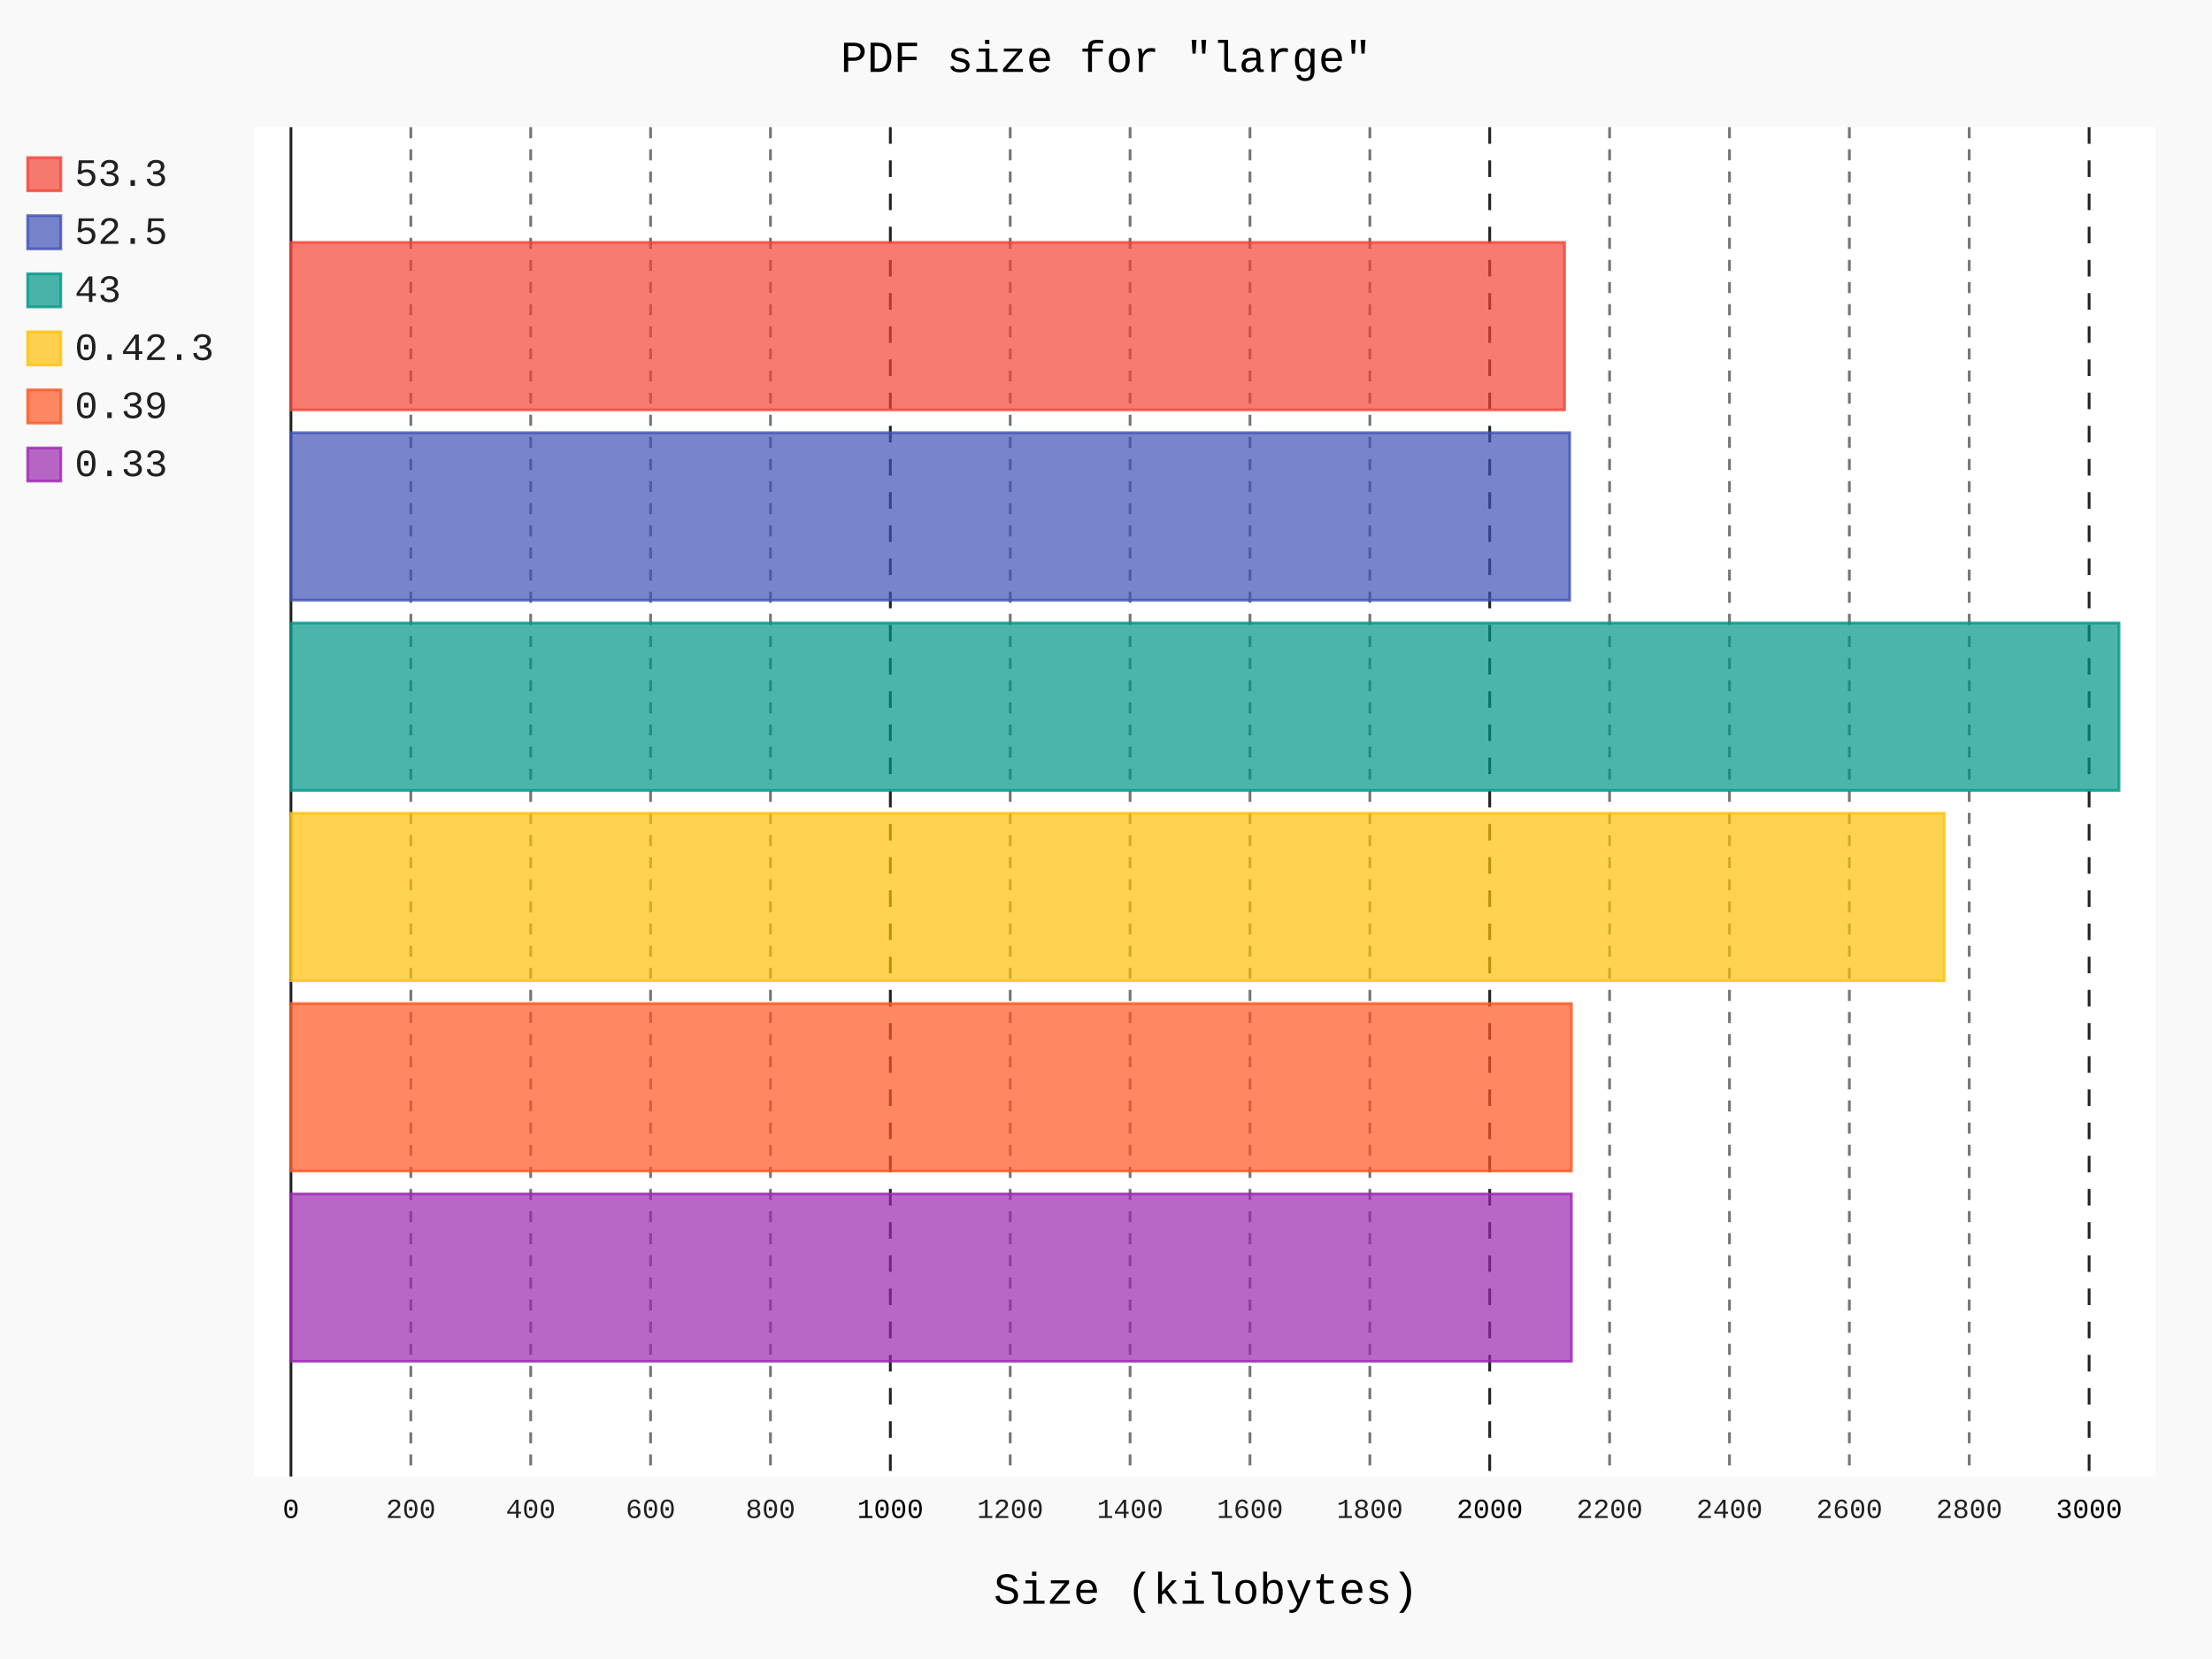
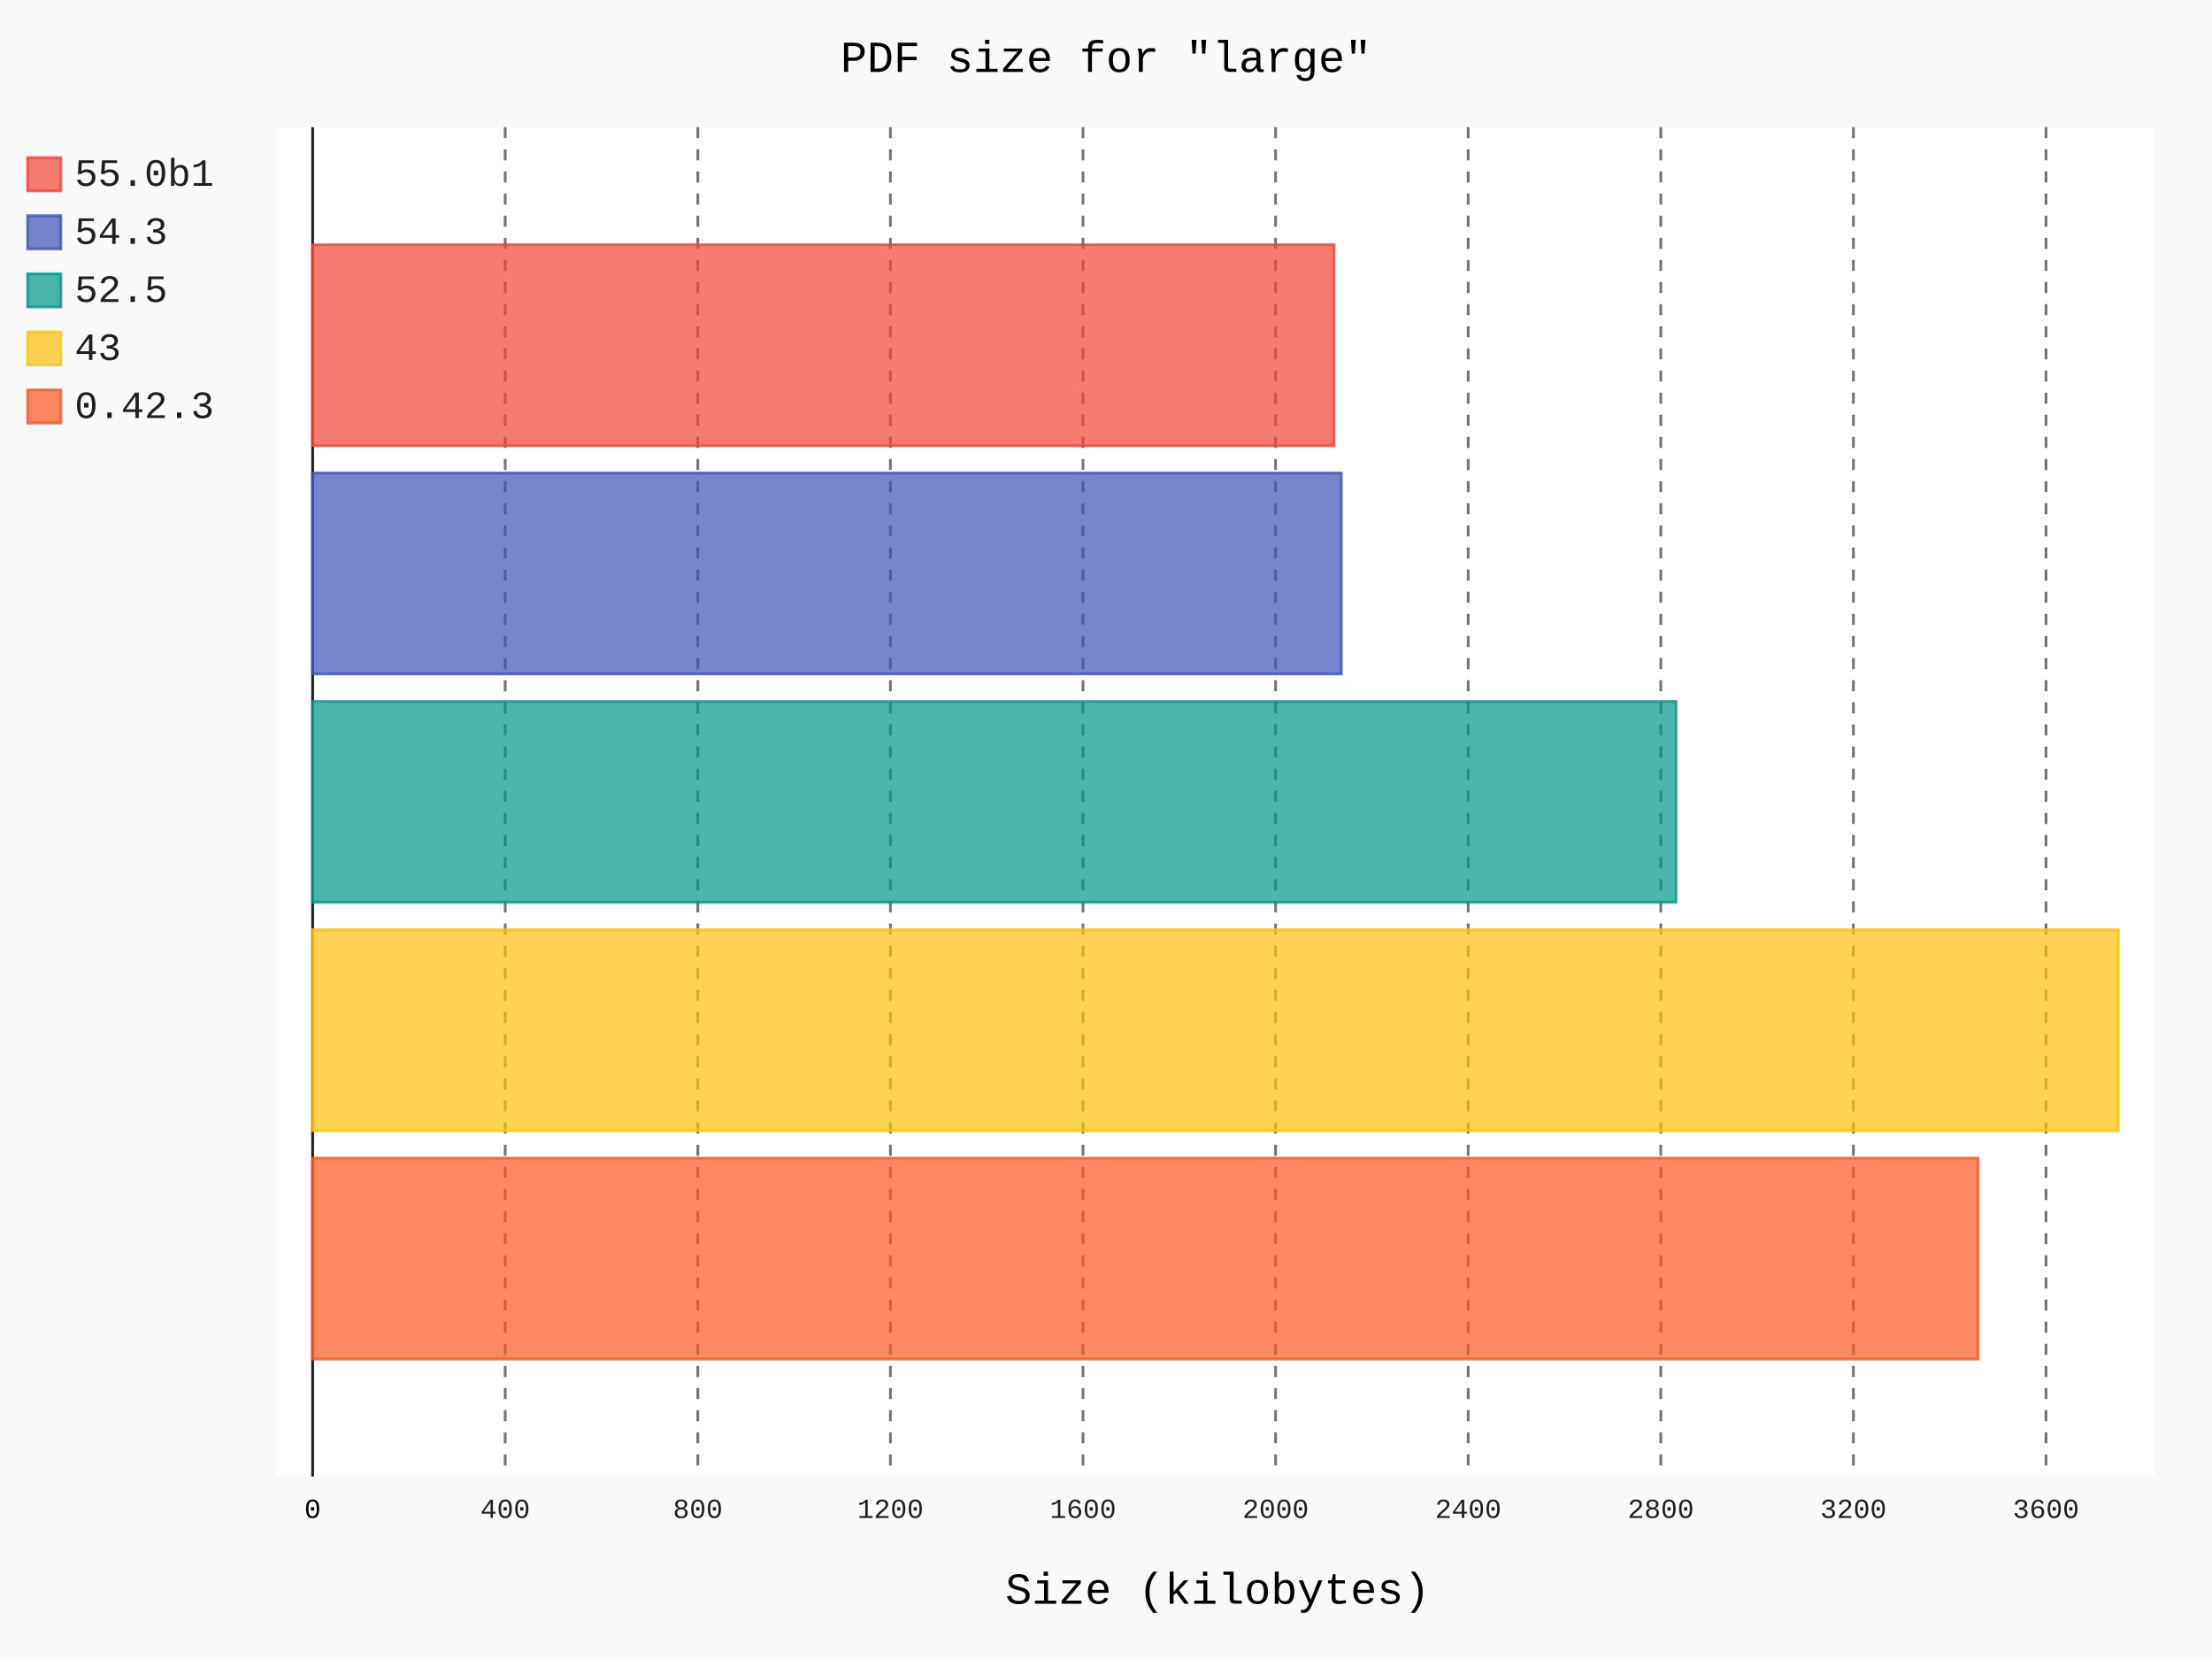
- <svg xmlns="http://www.w3.org/2000/svg" id="chart-12a24b7e-b9f4-4278-a107-c342b512b8ce" class="pygal-chart" viewBox="0 0 800 600">
+ <svg xmlns="http://www.w3.org/2000/svg" id="chart-38e1c54b-26ef-4450-a2d9-f6ccaeca7c88" class="pygal-chart" viewBox="0 0 800 600">
  <defs>
-     <style type="text/css">#chart-12a24b7e-b9f4-4278-a107-c342b512b8ce{-webkit-user-select:none;-webkit-font-smoothing:antialiased;font-family:Consolas,"Liberation Mono",Menlo,Courier,monospace}#chart-12a24b7e-b9f4-4278-a107-c342b512b8ce .title{font-family:Consolas,"Liberation Mono",Menlo,Courier,monospace;font-size:16px}#chart-12a24b7e-b9f4-4278-a107-c342b512b8ce .legends .legend text{font-family:Consolas,"Liberation Mono",Menlo,Courier,monospace;font-size:14px}#chart-12a24b7e-b9f4-4278-a107-c342b512b8ce .axis text{font-family:Consolas,"Liberation Mono",Menlo,Courier,monospace;font-size:10px}#chart-12a24b7e-b9f4-4278-a107-c342b512b8ce .axis text.major{font-family:Consolas,"Liberation Mono",Menlo,Courier,monospace;font-size:10px}#chart-12a24b7e-b9f4-4278-a107-c342b512b8ce .text-overlay text.value{font-family:Consolas,"Liberation Mono",Menlo,Courier,monospace;font-size:16px}#chart-12a24b7e-b9f4-4278-a107-c342b512b8ce .text-overlay text.label{font-family:Consolas,"Liberation Mono",Menlo,Courier,monospace;font-size:10px}#chart-12a24b7e-b9f4-4278-a107-c342b512b8ce .tooltip{font-family:Consolas,"Liberation Mono",Menlo,Courier,monospace;font-size:14px}#chart-12a24b7e-b9f4-4278-a107-c342b512b8ce text.no_data{font-family:Consolas,"Liberation Mono",Menlo,Courier,monospace;font-size:64px}
- #chart-12a24b7e-b9f4-4278-a107-c342b512b8ce{background-color:rgba(249,249,249,1)}#chart-12a24b7e-b9f4-4278-a107-c342b512b8ce path,#chart-12a24b7e-b9f4-4278-a107-c342b512b8ce line,#chart-12a24b7e-b9f4-4278-a107-c342b512b8ce rect,#chart-12a24b7e-b9f4-4278-a107-c342b512b8ce circle{-webkit-transition:150ms;-moz-transition:150ms;transition:150ms}#chart-12a24b7e-b9f4-4278-a107-c342b512b8ce .graph &gt; .background{fill:rgba(249,249,249,1)}#chart-12a24b7e-b9f4-4278-a107-c342b512b8ce .plot &gt; .background{fill:rgba(255,255,255,1)}#chart-12a24b7e-b9f4-4278-a107-c342b512b8ce .graph{fill:rgba(0,0,0,.87)}#chart-12a24b7e-b9f4-4278-a107-c342b512b8ce text.no_data{fill:rgba(0,0,0,1)}#chart-12a24b7e-b9f4-4278-a107-c342b512b8ce .title{fill:rgba(0,0,0,1)}#chart-12a24b7e-b9f4-4278-a107-c342b512b8ce .legends .legend text{fill:rgba(0,0,0,.87)}#chart-12a24b7e-b9f4-4278-a107-c342b512b8ce .legends .legend:hover text{fill:rgba(0,0,0,1)}#chart-12a24b7e-b9f4-4278-a107-c342b512b8ce .axis .line{stroke:rgba(0,0,0,1)}#chart-12a24b7e-b9f4-4278-a107-c342b512b8ce .axis .guide.line{stroke:rgba(0,0,0,.54)}#chart-12a24b7e-b9f4-4278-a107-c342b512b8ce .axis .major.line{stroke:rgba(0,0,0,.87)}#chart-12a24b7e-b9f4-4278-a107-c342b512b8ce .axis text.major{fill:rgba(0,0,0,1)}#chart-12a24b7e-b9f4-4278-a107-c342b512b8ce .axis.y .guides:hover .guide.line,#chart-12a24b7e-b9f4-4278-a107-c342b512b8ce .line-graph .axis.x .guides:hover .guide.line,#chart-12a24b7e-b9f4-4278-a107-c342b512b8ce .stackedline-graph .axis.x .guides:hover .guide.line,#chart-12a24b7e-b9f4-4278-a107-c342b512b8ce .xy-graph .axis.x .guides:hover .guide.line{stroke:rgba(0,0,0,1)}#chart-12a24b7e-b9f4-4278-a107-c342b512b8ce .axis .guides:hover text{fill:rgba(0,0,0,1)}#chart-12a24b7e-b9f4-4278-a107-c342b512b8ce .reactive{fill-opacity:.7;stroke-opacity:.8}#chart-12a24b7e-b9f4-4278-a107-c342b512b8ce .ci{stroke:rgba(0,0,0,.87)}#chart-12a24b7e-b9f4-4278-a107-c342b512b8ce .reactive.active,#chart-12a24b7e-b9f4-4278-a107-c342b512b8ce .active .reactive{fill-opacity:.8;stroke-opacity:.9;stroke-width:4}#chart-12a24b7e-b9f4-4278-a107-c342b512b8ce .ci .reactive.active{stroke-width:1.5}#chart-12a24b7e-b9f4-4278-a107-c342b512b8ce .series text{fill:rgba(0,0,0,1)}#chart-12a24b7e-b9f4-4278-a107-c342b512b8ce .tooltip rect{fill:rgba(255,255,255,1);stroke:rgba(0,0,0,1);-webkit-transition:opacity 150ms;-moz-transition:opacity 150ms;transition:opacity 150ms}#chart-12a24b7e-b9f4-4278-a107-c342b512b8ce .tooltip .label{fill:rgba(0,0,0,.87)}#chart-12a24b7e-b9f4-4278-a107-c342b512b8ce .tooltip .label{fill:rgba(0,0,0,.87)}#chart-12a24b7e-b9f4-4278-a107-c342b512b8ce .tooltip .legend{font-size:.8em;fill:rgba(0,0,0,.54)}#chart-12a24b7e-b9f4-4278-a107-c342b512b8ce .tooltip .x_label{font-size:.6em;fill:rgba(0,0,0,1)}#chart-12a24b7e-b9f4-4278-a107-c342b512b8ce .tooltip .xlink{font-size:.5em;text-decoration:underline}#chart-12a24b7e-b9f4-4278-a107-c342b512b8ce .tooltip .value{font-size:1.5em}#chart-12a24b7e-b9f4-4278-a107-c342b512b8ce .bound{font-size:.5em}#chart-12a24b7e-b9f4-4278-a107-c342b512b8ce .max-value{font-size:.75em;fill:rgba(0,0,0,.54)}#chart-12a24b7e-b9f4-4278-a107-c342b512b8ce .map-element{fill:rgba(255,255,255,1);stroke:rgba(0,0,0,.54) !important}#chart-12a24b7e-b9f4-4278-a107-c342b512b8ce .map-element .reactive{fill-opacity:inherit;stroke-opacity:inherit}#chart-12a24b7e-b9f4-4278-a107-c342b512b8ce .color-0,#chart-12a24b7e-b9f4-4278-a107-c342b512b8ce .color-0 a:visited{stroke:#F44336;fill:#F44336}#chart-12a24b7e-b9f4-4278-a107-c342b512b8ce .color-1,#chart-12a24b7e-b9f4-4278-a107-c342b512b8ce .color-1 a:visited{stroke:#3F51B5;fill:#3F51B5}#chart-12a24b7e-b9f4-4278-a107-c342b512b8ce .color-2,#chart-12a24b7e-b9f4-4278-a107-c342b512b8ce .color-2 a:visited{stroke:#009688;fill:#009688}#chart-12a24b7e-b9f4-4278-a107-c342b512b8ce .color-3,#chart-12a24b7e-b9f4-4278-a107-c342b512b8ce .color-3 a:visited{stroke:#FFC107;fill:#FFC107}#chart-12a24b7e-b9f4-4278-a107-c342b512b8ce .color-4,#chart-12a24b7e-b9f4-4278-a107-c342b512b8ce .color-4 a:visited{stroke:#FF5722;fill:#FF5722}#chart-12a24b7e-b9f4-4278-a107-c342b512b8ce .color-5,#chart-12a24b7e-b9f4-4278-a107-c342b512b8ce .color-5 a:visited{stroke:#9C27B0;fill:#9C27B0}#chart-12a24b7e-b9f4-4278-a107-c342b512b8ce .text-overlay .color-0 text{fill:black}#chart-12a24b7e-b9f4-4278-a107-c342b512b8ce .text-overlay .color-1 text{fill:black}#chart-12a24b7e-b9f4-4278-a107-c342b512b8ce .text-overlay .color-2 text{fill:black}#chart-12a24b7e-b9f4-4278-a107-c342b512b8ce .text-overlay .color-3 text{fill:black}#chart-12a24b7e-b9f4-4278-a107-c342b512b8ce .text-overlay .color-4 text{fill:black}#chart-12a24b7e-b9f4-4278-a107-c342b512b8ce .text-overlay .color-5 text{fill:black}
- #chart-12a24b7e-b9f4-4278-a107-c342b512b8ce text.no_data{text-anchor:middle}#chart-12a24b7e-b9f4-4278-a107-c342b512b8ce .guide.line{fill:none}#chart-12a24b7e-b9f4-4278-a107-c342b512b8ce .centered{text-anchor:middle}#chart-12a24b7e-b9f4-4278-a107-c342b512b8ce .title{text-anchor:middle}#chart-12a24b7e-b9f4-4278-a107-c342b512b8ce .legends .legend text{fill-opacity:1}#chart-12a24b7e-b9f4-4278-a107-c342b512b8ce .axis.x text{text-anchor:middle}#chart-12a24b7e-b9f4-4278-a107-c342b512b8ce .axis.x:not(.web) text[transform]{text-anchor:start}#chart-12a24b7e-b9f4-4278-a107-c342b512b8ce .axis.x:not(.web) text[transform].backwards{text-anchor:end}#chart-12a24b7e-b9f4-4278-a107-c342b512b8ce .axis.y text{text-anchor:end}#chart-12a24b7e-b9f4-4278-a107-c342b512b8ce .axis.y text[transform].backwards{text-anchor:start}#chart-12a24b7e-b9f4-4278-a107-c342b512b8ce .axis.y2 text{text-anchor:start}#chart-12a24b7e-b9f4-4278-a107-c342b512b8ce .axis.y2 text[transform].backwards{text-anchor:end}#chart-12a24b7e-b9f4-4278-a107-c342b512b8ce .axis .guide.line{stroke-dasharray:4,4}#chart-12a24b7e-b9f4-4278-a107-c342b512b8ce .axis .major.guide.line{stroke-dasharray:6,6}#chart-12a24b7e-b9f4-4278-a107-c342b512b8ce .horizontal .axis.y .guide.line,#chart-12a24b7e-b9f4-4278-a107-c342b512b8ce .horizontal .axis.y2 .guide.line,#chart-12a24b7e-b9f4-4278-a107-c342b512b8ce .vertical .axis.x .guide.line{opacity:0}#chart-12a24b7e-b9f4-4278-a107-c342b512b8ce .horizontal .axis.always_show .guide.line,#chart-12a24b7e-b9f4-4278-a107-c342b512b8ce .vertical .axis.always_show .guide.line{opacity:1 !important}#chart-12a24b7e-b9f4-4278-a107-c342b512b8ce .axis.y .guides:hover .guide.line,#chart-12a24b7e-b9f4-4278-a107-c342b512b8ce .axis.y2 .guides:hover .guide.line,#chart-12a24b7e-b9f4-4278-a107-c342b512b8ce .axis.x .guides:hover .guide.line{opacity:1}#chart-12a24b7e-b9f4-4278-a107-c342b512b8ce .axis .guides:hover text{opacity:1}#chart-12a24b7e-b9f4-4278-a107-c342b512b8ce .nofill{fill:none}#chart-12a24b7e-b9f4-4278-a107-c342b512b8ce .subtle-fill{fill-opacity:.2}#chart-12a24b7e-b9f4-4278-a107-c342b512b8ce .dot{stroke-width:1px;fill-opacity:1}#chart-12a24b7e-b9f4-4278-a107-c342b512b8ce .dot.active{stroke-width:5px}#chart-12a24b7e-b9f4-4278-a107-c342b512b8ce .dot.negative{fill:transparent}#chart-12a24b7e-b9f4-4278-a107-c342b512b8ce text,#chart-12a24b7e-b9f4-4278-a107-c342b512b8ce tspan{stroke:none !important}#chart-12a24b7e-b9f4-4278-a107-c342b512b8ce .series text.active{opacity:1}#chart-12a24b7e-b9f4-4278-a107-c342b512b8ce .tooltip rect{fill-opacity:.95;stroke-width:.5}#chart-12a24b7e-b9f4-4278-a107-c342b512b8ce .tooltip text{fill-opacity:1}#chart-12a24b7e-b9f4-4278-a107-c342b512b8ce .showable{visibility:hidden}#chart-12a24b7e-b9f4-4278-a107-c342b512b8ce .showable.shown{visibility:visible}#chart-12a24b7e-b9f4-4278-a107-c342b512b8ce .gauge-background{fill:rgba(229,229,229,1);stroke:none}#chart-12a24b7e-b9f4-4278-a107-c342b512b8ce .bg-lines{stroke:rgba(249,249,249,1);stroke-width:2px}</style>
+     <style type="text/css">#chart-38e1c54b-26ef-4450-a2d9-f6ccaeca7c88{-webkit-user-select:none;-webkit-font-smoothing:antialiased;font-family:Consolas,"Liberation Mono",Menlo,Courier,monospace}#chart-38e1c54b-26ef-4450-a2d9-f6ccaeca7c88 .title{font-family:Consolas,"Liberation Mono",Menlo,Courier,monospace;font-size:16px}#chart-38e1c54b-26ef-4450-a2d9-f6ccaeca7c88 .legends .legend text{font-family:Consolas,"Liberation Mono",Menlo,Courier,monospace;font-size:14px}#chart-38e1c54b-26ef-4450-a2d9-f6ccaeca7c88 .axis text{font-family:Consolas,"Liberation Mono",Menlo,Courier,monospace;font-size:10px}#chart-38e1c54b-26ef-4450-a2d9-f6ccaeca7c88 .axis text.major{font-family:Consolas,"Liberation Mono",Menlo,Courier,monospace;font-size:10px}#chart-38e1c54b-26ef-4450-a2d9-f6ccaeca7c88 .text-overlay text.value{font-family:Consolas,"Liberation Mono",Menlo,Courier,monospace;font-size:16px}#chart-38e1c54b-26ef-4450-a2d9-f6ccaeca7c88 .text-overlay text.label{font-family:Consolas,"Liberation Mono",Menlo,Courier,monospace;font-size:10px}#chart-38e1c54b-26ef-4450-a2d9-f6ccaeca7c88 .tooltip{font-family:Consolas,"Liberation Mono",Menlo,Courier,monospace;font-size:14px}#chart-38e1c54b-26ef-4450-a2d9-f6ccaeca7c88 text.no_data{font-family:Consolas,"Liberation Mono",Menlo,Courier,monospace;font-size:64px}
+ #chart-38e1c54b-26ef-4450-a2d9-f6ccaeca7c88{background-color:rgba(249,249,249,1)}#chart-38e1c54b-26ef-4450-a2d9-f6ccaeca7c88 path,#chart-38e1c54b-26ef-4450-a2d9-f6ccaeca7c88 line,#chart-38e1c54b-26ef-4450-a2d9-f6ccaeca7c88 rect,#chart-38e1c54b-26ef-4450-a2d9-f6ccaeca7c88 circle{-webkit-transition:150ms;-moz-transition:150ms;transition:150ms}#chart-38e1c54b-26ef-4450-a2d9-f6ccaeca7c88 .graph &gt; .background{fill:rgba(249,249,249,1)}#chart-38e1c54b-26ef-4450-a2d9-f6ccaeca7c88 .plot &gt; .background{fill:rgba(255,255,255,1)}#chart-38e1c54b-26ef-4450-a2d9-f6ccaeca7c88 .graph{fill:rgba(0,0,0,.87)}#chart-38e1c54b-26ef-4450-a2d9-f6ccaeca7c88 text.no_data{fill:rgba(0,0,0,1)}#chart-38e1c54b-26ef-4450-a2d9-f6ccaeca7c88 .title{fill:rgba(0,0,0,1)}#chart-38e1c54b-26ef-4450-a2d9-f6ccaeca7c88 .legends .legend text{fill:rgba(0,0,0,.87)}#chart-38e1c54b-26ef-4450-a2d9-f6ccaeca7c88 .legends .legend:hover text{fill:rgba(0,0,0,1)}#chart-38e1c54b-26ef-4450-a2d9-f6ccaeca7c88 .axis .line{stroke:rgba(0,0,0,1)}#chart-38e1c54b-26ef-4450-a2d9-f6ccaeca7c88 .axis .guide.line{stroke:rgba(0,0,0,.54)}#chart-38e1c54b-26ef-4450-a2d9-f6ccaeca7c88 .axis .major.line{stroke:rgba(0,0,0,.87)}#chart-38e1c54b-26ef-4450-a2d9-f6ccaeca7c88 .axis text.major{fill:rgba(0,0,0,1)}#chart-38e1c54b-26ef-4450-a2d9-f6ccaeca7c88 .axis.y .guides:hover .guide.line,#chart-38e1c54b-26ef-4450-a2d9-f6ccaeca7c88 .line-graph .axis.x .guides:hover .guide.line,#chart-38e1c54b-26ef-4450-a2d9-f6ccaeca7c88 .stackedline-graph .axis.x .guides:hover .guide.line,#chart-38e1c54b-26ef-4450-a2d9-f6ccaeca7c88 .xy-graph .axis.x .guides:hover .guide.line{stroke:rgba(0,0,0,1)}#chart-38e1c54b-26ef-4450-a2d9-f6ccaeca7c88 .axis .guides:hover text{fill:rgba(0,0,0,1)}#chart-38e1c54b-26ef-4450-a2d9-f6ccaeca7c88 .reactive{fill-opacity:.7;stroke-opacity:.8}#chart-38e1c54b-26ef-4450-a2d9-f6ccaeca7c88 .ci{stroke:rgba(0,0,0,.87)}#chart-38e1c54b-26ef-4450-a2d9-f6ccaeca7c88 .reactive.active,#chart-38e1c54b-26ef-4450-a2d9-f6ccaeca7c88 .active .reactive{fill-opacity:.8;stroke-opacity:.9;stroke-width:4}#chart-38e1c54b-26ef-4450-a2d9-f6ccaeca7c88 .ci .reactive.active{stroke-width:1.5}#chart-38e1c54b-26ef-4450-a2d9-f6ccaeca7c88 .series text{fill:rgba(0,0,0,1)}#chart-38e1c54b-26ef-4450-a2d9-f6ccaeca7c88 .tooltip rect{fill:rgba(255,255,255,1);stroke:rgba(0,0,0,1);-webkit-transition:opacity 150ms;-moz-transition:opacity 150ms;transition:opacity 150ms}#chart-38e1c54b-26ef-4450-a2d9-f6ccaeca7c88 .tooltip .label{fill:rgba(0,0,0,.87)}#chart-38e1c54b-26ef-4450-a2d9-f6ccaeca7c88 .tooltip .label{fill:rgba(0,0,0,.87)}#chart-38e1c54b-26ef-4450-a2d9-f6ccaeca7c88 .tooltip .legend{font-size:.8em;fill:rgba(0,0,0,.54)}#chart-38e1c54b-26ef-4450-a2d9-f6ccaeca7c88 .tooltip .x_label{font-size:.6em;fill:rgba(0,0,0,1)}#chart-38e1c54b-26ef-4450-a2d9-f6ccaeca7c88 .tooltip .xlink{font-size:.5em;text-decoration:underline}#chart-38e1c54b-26ef-4450-a2d9-f6ccaeca7c88 .tooltip .value{font-size:1.5em}#chart-38e1c54b-26ef-4450-a2d9-f6ccaeca7c88 .bound{font-size:.5em}#chart-38e1c54b-26ef-4450-a2d9-f6ccaeca7c88 .max-value{font-size:.75em;fill:rgba(0,0,0,.54)}#chart-38e1c54b-26ef-4450-a2d9-f6ccaeca7c88 .map-element{fill:rgba(255,255,255,1);stroke:rgba(0,0,0,.54) !important}#chart-38e1c54b-26ef-4450-a2d9-f6ccaeca7c88 .map-element .reactive{fill-opacity:inherit;stroke-opacity:inherit}#chart-38e1c54b-26ef-4450-a2d9-f6ccaeca7c88 .color-0,#chart-38e1c54b-26ef-4450-a2d9-f6ccaeca7c88 .color-0 a:visited{stroke:#F44336;fill:#F44336}#chart-38e1c54b-26ef-4450-a2d9-f6ccaeca7c88 .color-1,#chart-38e1c54b-26ef-4450-a2d9-f6ccaeca7c88 .color-1 a:visited{stroke:#3F51B5;fill:#3F51B5}#chart-38e1c54b-26ef-4450-a2d9-f6ccaeca7c88 .color-2,#chart-38e1c54b-26ef-4450-a2d9-f6ccaeca7c88 .color-2 a:visited{stroke:#009688;fill:#009688}#chart-38e1c54b-26ef-4450-a2d9-f6ccaeca7c88 .color-3,#chart-38e1c54b-26ef-4450-a2d9-f6ccaeca7c88 .color-3 a:visited{stroke:#FFC107;fill:#FFC107}#chart-38e1c54b-26ef-4450-a2d9-f6ccaeca7c88 .color-4,#chart-38e1c54b-26ef-4450-a2d9-f6ccaeca7c88 .color-4 a:visited{stroke:#FF5722;fill:#FF5722}#chart-38e1c54b-26ef-4450-a2d9-f6ccaeca7c88 .text-overlay .color-0 text{fill:black}#chart-38e1c54b-26ef-4450-a2d9-f6ccaeca7c88 .text-overlay .color-1 text{fill:black}#chart-38e1c54b-26ef-4450-a2d9-f6ccaeca7c88 .text-overlay .color-2 text{fill:black}#chart-38e1c54b-26ef-4450-a2d9-f6ccaeca7c88 .text-overlay .color-3 text{fill:black}#chart-38e1c54b-26ef-4450-a2d9-f6ccaeca7c88 .text-overlay .color-4 text{fill:black}
+ #chart-38e1c54b-26ef-4450-a2d9-f6ccaeca7c88 text.no_data{text-anchor:middle}#chart-38e1c54b-26ef-4450-a2d9-f6ccaeca7c88 .guide.line{fill:none}#chart-38e1c54b-26ef-4450-a2d9-f6ccaeca7c88 .centered{text-anchor:middle}#chart-38e1c54b-26ef-4450-a2d9-f6ccaeca7c88 .title{text-anchor:middle}#chart-38e1c54b-26ef-4450-a2d9-f6ccaeca7c88 .legends .legend text{fill-opacity:1}#chart-38e1c54b-26ef-4450-a2d9-f6ccaeca7c88 .axis.x text{text-anchor:middle}#chart-38e1c54b-26ef-4450-a2d9-f6ccaeca7c88 .axis.x:not(.web) text[transform]{text-anchor:start}#chart-38e1c54b-26ef-4450-a2d9-f6ccaeca7c88 .axis.x:not(.web) text[transform].backwards{text-anchor:end}#chart-38e1c54b-26ef-4450-a2d9-f6ccaeca7c88 .axis.y text{text-anchor:end}#chart-38e1c54b-26ef-4450-a2d9-f6ccaeca7c88 .axis.y text[transform].backwards{text-anchor:start}#chart-38e1c54b-26ef-4450-a2d9-f6ccaeca7c88 .axis.y2 text{text-anchor:start}#chart-38e1c54b-26ef-4450-a2d9-f6ccaeca7c88 .axis.y2 text[transform].backwards{text-anchor:end}#chart-38e1c54b-26ef-4450-a2d9-f6ccaeca7c88 .axis .guide.line{stroke-dasharray:4,4}#chart-38e1c54b-26ef-4450-a2d9-f6ccaeca7c88 .axis .major.guide.line{stroke-dasharray:6,6}#chart-38e1c54b-26ef-4450-a2d9-f6ccaeca7c88 .horizontal .axis.y .guide.line,#chart-38e1c54b-26ef-4450-a2d9-f6ccaeca7c88 .horizontal .axis.y2 .guide.line,#chart-38e1c54b-26ef-4450-a2d9-f6ccaeca7c88 .vertical .axis.x .guide.line{opacity:0}#chart-38e1c54b-26ef-4450-a2d9-f6ccaeca7c88 .horizontal .axis.always_show .guide.line,#chart-38e1c54b-26ef-4450-a2d9-f6ccaeca7c88 .vertical .axis.always_show .guide.line{opacity:1 !important}#chart-38e1c54b-26ef-4450-a2d9-f6ccaeca7c88 .axis.y .guides:hover .guide.line,#chart-38e1c54b-26ef-4450-a2d9-f6ccaeca7c88 .axis.y2 .guides:hover .guide.line,#chart-38e1c54b-26ef-4450-a2d9-f6ccaeca7c88 .axis.x .guides:hover .guide.line{opacity:1}#chart-38e1c54b-26ef-4450-a2d9-f6ccaeca7c88 .axis .guides:hover text{opacity:1}#chart-38e1c54b-26ef-4450-a2d9-f6ccaeca7c88 .nofill{fill:none}#chart-38e1c54b-26ef-4450-a2d9-f6ccaeca7c88 .subtle-fill{fill-opacity:.2}#chart-38e1c54b-26ef-4450-a2d9-f6ccaeca7c88 .dot{stroke-width:1px;fill-opacity:1}#chart-38e1c54b-26ef-4450-a2d9-f6ccaeca7c88 .dot.active{stroke-width:5px}#chart-38e1c54b-26ef-4450-a2d9-f6ccaeca7c88 .dot.negative{fill:transparent}#chart-38e1c54b-26ef-4450-a2d9-f6ccaeca7c88 text,#chart-38e1c54b-26ef-4450-a2d9-f6ccaeca7c88 tspan{stroke:none !important}#chart-38e1c54b-26ef-4450-a2d9-f6ccaeca7c88 .series text.active{opacity:1}#chart-38e1c54b-26ef-4450-a2d9-f6ccaeca7c88 .tooltip rect{fill-opacity:.95;stroke-width:.5}#chart-38e1c54b-26ef-4450-a2d9-f6ccaeca7c88 .tooltip text{fill-opacity:1}#chart-38e1c54b-26ef-4450-a2d9-f6ccaeca7c88 .showable{visibility:hidden}#chart-38e1c54b-26ef-4450-a2d9-f6ccaeca7c88 .showable.shown{visibility:visible}#chart-38e1c54b-26ef-4450-a2d9-f6ccaeca7c88 .gauge-background{fill:rgba(229,229,229,1);stroke:none}#chart-38e1c54b-26ef-4450-a2d9-f6ccaeca7c88 .bg-lines{stroke:rgba(249,249,249,1);stroke-width:2px}</style>
  </defs>
  <g class="graph horizontalbar-graph horizontal">
    <rect x="0" y="0" width="800" height="600" class="background" />
-     <g transform="translate(92, 46)" class="plot">
-       <rect x="0" y="0" width="687.6" height="488" class="background" />
+     <g transform="translate(100, 46)" class="plot">
+       <rect x="0" y="0" width="679.2" height="488" class="background" />
      <g class="axis x always_show">
        <g class="guides">
-           <path d="M13.223 0 v488" class="axis major line" />
-           <text x="13.223" y="503.0" class="major">0</text>
+           <path d="M13.062 0 v488" class="axis major line" />
+           <text x="13.062" y="503.0" class="major">0</text>
        </g>
        <g class="guides">
-           <path d="M56.579 0 v488" class="guide line" />
-           <text x="56.579" y="503.0" class="">200</text>
+           <path d="M82.717 0 v488" class="guide line" />
+           <text x="82.717" y="503.0" class="">400</text>
        </g>
        <g class="guides">
-           <path d="M99.934 0 v488" class="guide line" />
-           <text x="99.934" y="503.0" class="">400</text>
+           <path d="M152.373 0 v488" class="guide line" />
+           <text x="152.373" y="503.0" class="">800</text>
        </g>
        <g class="guides">
-           <path d="M143.29 0 v488" class="guide line" />
-           <text x="143.29" y="503.0" class="">600</text>
+           <path d="M222.028 0 v488" class="guide line" />
+           <text x="222.028" y="503.0" class="">1200</text>
        </g>
        <g class="guides">
-           <path d="M186.645 0 v488" class="guide line" />
-           <text x="186.645" y="503.0" class="">800</text>
+           <path d="M291.684 0 v488" class="guide line" />
+           <text x="291.684" y="503.0" class="">1600</text>
        </g>
        <g class="guides">
-           <path d="M230.001 0 v488" class="major guide line" />
-           <text x="230.001" y="503.0" class="major">1000</text>
+           <path d="M361.34 0 v488" class="guide line" />
+           <text x="361.34" y="503.0" class="">2000</text>
        </g>
        <g class="guides">
-           <path d="M273.356 0 v488" class="guide line" />
-           <text x="273.356" y="503.0" class="">1200</text>
+           <path d="M430.995 0 v488" class="guide line" />
+           <text x="430.995" y="503.0" class="">2400</text>
        </g>
        <g class="guides">
-           <path d="M316.711 0 v488" class="guide line" />
-           <text x="316.711" y="503.0" class="">1400</text>
+           <path d="M500.651 0 v488" class="guide line" />
+           <text x="500.651" y="503.0" class="">2800</text>
        </g>
        <g class="guides">
-           <path d="M360.067 0 v488" class="guide line" />
-           <text x="360.067" y="503.0" class="">1600</text>
+           <path d="M570.306 0 v488" class="guide line" />
+           <text x="570.306" y="503.0" class="">3200</text>
        </g>
        <g class="guides">
-           <path d="M403.422 0 v488" class="guide line" />
-           <text x="403.422" y="503.0" class="">1800</text>
-         </g>
-         <g class="guides">
-           <path d="M446.778 0 v488" class="major guide line" />
-           <text x="446.778" y="503.0" class="major">2000</text>
-         </g>
-         <g class="guides">
-           <path d="M490.133 0 v488" class="guide line" />
-           <text x="490.133" y="503.0" class="">2200</text>
-         </g>
-         <g class="guides">
-           <path d="M533.489 0 v488" class="guide line" />
-           <text x="533.489" y="503.0" class="">2400</text>
-         </g>
-         <g class="guides">
-           <path d="M576.844 0 v488" class="guide line" />
-           <text x="576.844" y="503.0" class="">2600</text>
-         </g>
-         <g class="guides">
-           <path d="M620.2 0 v488" class="guide line" />
-           <text x="620.2" y="503.0" class="">2800</text>
-         </g>
-         <g class="guides">
-           <path d="M663.555 0 v488" class="major guide line" />
-           <text x="663.555" y="503.0" class="major">3000</text>
-         </g>
-       </g>
-       <g class="series serie-5 color-5">
-         <g class="bars">
-           <g class="bar">
-             <rect x="13.223" y="385.77" rx="0" ry="0" width="463.102" height="60.562" class="rect reactive tooltip-trigger" />
-           </g>
+           <path d="M639.962 0 v488" class="guide line" />
+           <text x="639.962" y="503.0" class="">3600</text>
        </g>
      </g>
      <g class="series serie-4 color-4">
        <g class="bars">
          <g class="bar">
-             <rect x="13.223" y="316.95" rx="0" ry="0" width="463.102" height="60.562" class="rect reactive tooltip-trigger" />
+             <rect x="13.062" y="372.832" rx="0" ry="0" width="602.319" height="72.674" class="rect reactive tooltip-trigger" />
          </g>
        </g>
      </g>
      <g class="series serie-3 color-3">
        <g class="bars">
          <g class="bar">
-             <rect x="13.223" y="248.129" rx="0" ry="0" width="597.955" height="60.562" class="rect reactive tooltip-trigger" />
+             <rect x="13.062" y="290.247" rx="0" ry="0" width="653.077" height="72.674" class="rect reactive tooltip-trigger" />
          </g>
        </g>
      </g>
      <g class="series serie-2 color-2">
        <g class="bars">
          <g class="bar">
-             <rect x="13.223" y="179.309" rx="0" ry="0" width="661.154" height="60.562" class="rect reactive tooltip-trigger" />
+             <rect x="13.062" y="207.663" rx="0" ry="0" width="493.101" height="72.674" class="rect reactive tooltip-trigger" />
          </g>
        </g>
      </g>
      <g class="series serie-1 color-1">
        <g class="bars">
          <g class="bar">
-             <rect x="13.223" y="110.488" rx="0" ry="0" width="462.476" height="60.562" class="rect reactive tooltip-trigger" />
+             <rect x="13.062" y="125.078" rx="0" ry="0" width="372.069" height="72.674" class="rect reactive tooltip-trigger" />
          </g>
        </g>
      </g>
      <g class="series serie-0 color-0">
        <g class="bars">
          <g class="bar">
-             <rect x="13.223" y="41.668" rx="0" ry="0" width="460.616" height="60.562" class="rect reactive tooltip-trigger" />
+             <rect x="13.062" y="42.494" rx="0" ry="0" width="369.425" height="72.674" class="rect reactive tooltip-trigger" />
          </g>
        </g>
      </g>
    </g>
    <g class="titles">
      <text x="400.0" y="26" class="title plot_title">PDF size for "large"</text>
-       <text x="436.2" y="580" class="title">Size (kilobytes)</text>
+       <text x="440.4" y="580" class="title">Size (kilobytes)</text>
    </g>
-     <g transform="translate(92, 46)" class="plot overlay">
-       <g class="series serie-5 color-5" />
+     <g transform="translate(100, 46)" class="plot overlay">
      <g class="series serie-4 color-4" />
      <g class="series serie-3 color-3" />
      <g class="series serie-2 color-2" />
      <g class="series serie-1 color-1" />
      <g class="series serie-0 color-0" />
    </g>
-     <g transform="translate(92, 46)" class="plot text-overlay">
-       <g class="series serie-5 color-5" />
+     <g transform="translate(100, 46)" class="plot text-overlay">
      <g class="series serie-4 color-4" />
      <g class="series serie-3 color-3" />
      <g class="series serie-2 color-2" />
      <g class="series serie-1 color-1" />
      <g class="series serie-0 color-0" />
    </g>
-     <g transform="translate(92, 46)" class="plot tooltip-overlay">
+     <g transform="translate(100, 46)" class="plot tooltip-overlay">
      <g transform="translate(0 0)" style="opacity: 0" class="tooltip">
        <rect rx="0" ry="0" width="0" height="0" class="tooltip-box" />
        <g class="text" />
      </g>
    </g>
    <g transform="translate(10, 56)" class="legends">
      <g id="activate-serie-0" class="legend reactive activate-serie">
        <rect x="0.0" y="1.0" width="12" height="12" class="color-0 reactive" />
-         <text x="17.0" y="11.2">53.3</text>
+         <text x="17.0" y="11.2">55.0b1</text>
      </g>
      <g id="activate-serie-1" class="legend reactive activate-serie">
        <rect x="0.0" y="22.0" width="12" height="12" class="color-1 reactive" />
-         <text x="17.0" y="32.2">52.5</text>
+         <text x="17.0" y="32.2">54.3</text>
      </g>
      <g id="activate-serie-2" class="legend reactive activate-serie">
        <rect x="0.0" y="43.0" width="12" height="12" class="color-2 reactive" />
-         <text x="17.0" y="53.2">43</text>
+         <text x="17.0" y="53.2">52.5</text>
      </g>
      <g id="activate-serie-3" class="legend reactive activate-serie">
        <rect x="0.0" y="64.0" width="12" height="12" class="color-3 reactive" />
-         <text x="17.0" y="74.2">0.42.3</text>
+         <text x="17.0" y="74.2">43</text>
      </g>
      <g id="activate-serie-4" class="legend reactive activate-serie">
        <rect x="0.0" y="85.0" width="12" height="12" class="color-4 reactive" />
-         <text x="17.0" y="95.2">0.39</text>
-       </g>
-       <g id="activate-serie-5" class="legend reactive activate-serie">
-         <rect x="0.0" y="106.0" width="12" height="12" class="color-5 reactive" />
-         <text x="17.0" y="116.2">0.33</text>
+         <text x="17.0" y="95.2">0.42.3</text>
      </g>
    </g>
    <g transform="translate(790, 56)" class="legends" />
  </g>
</svg>
